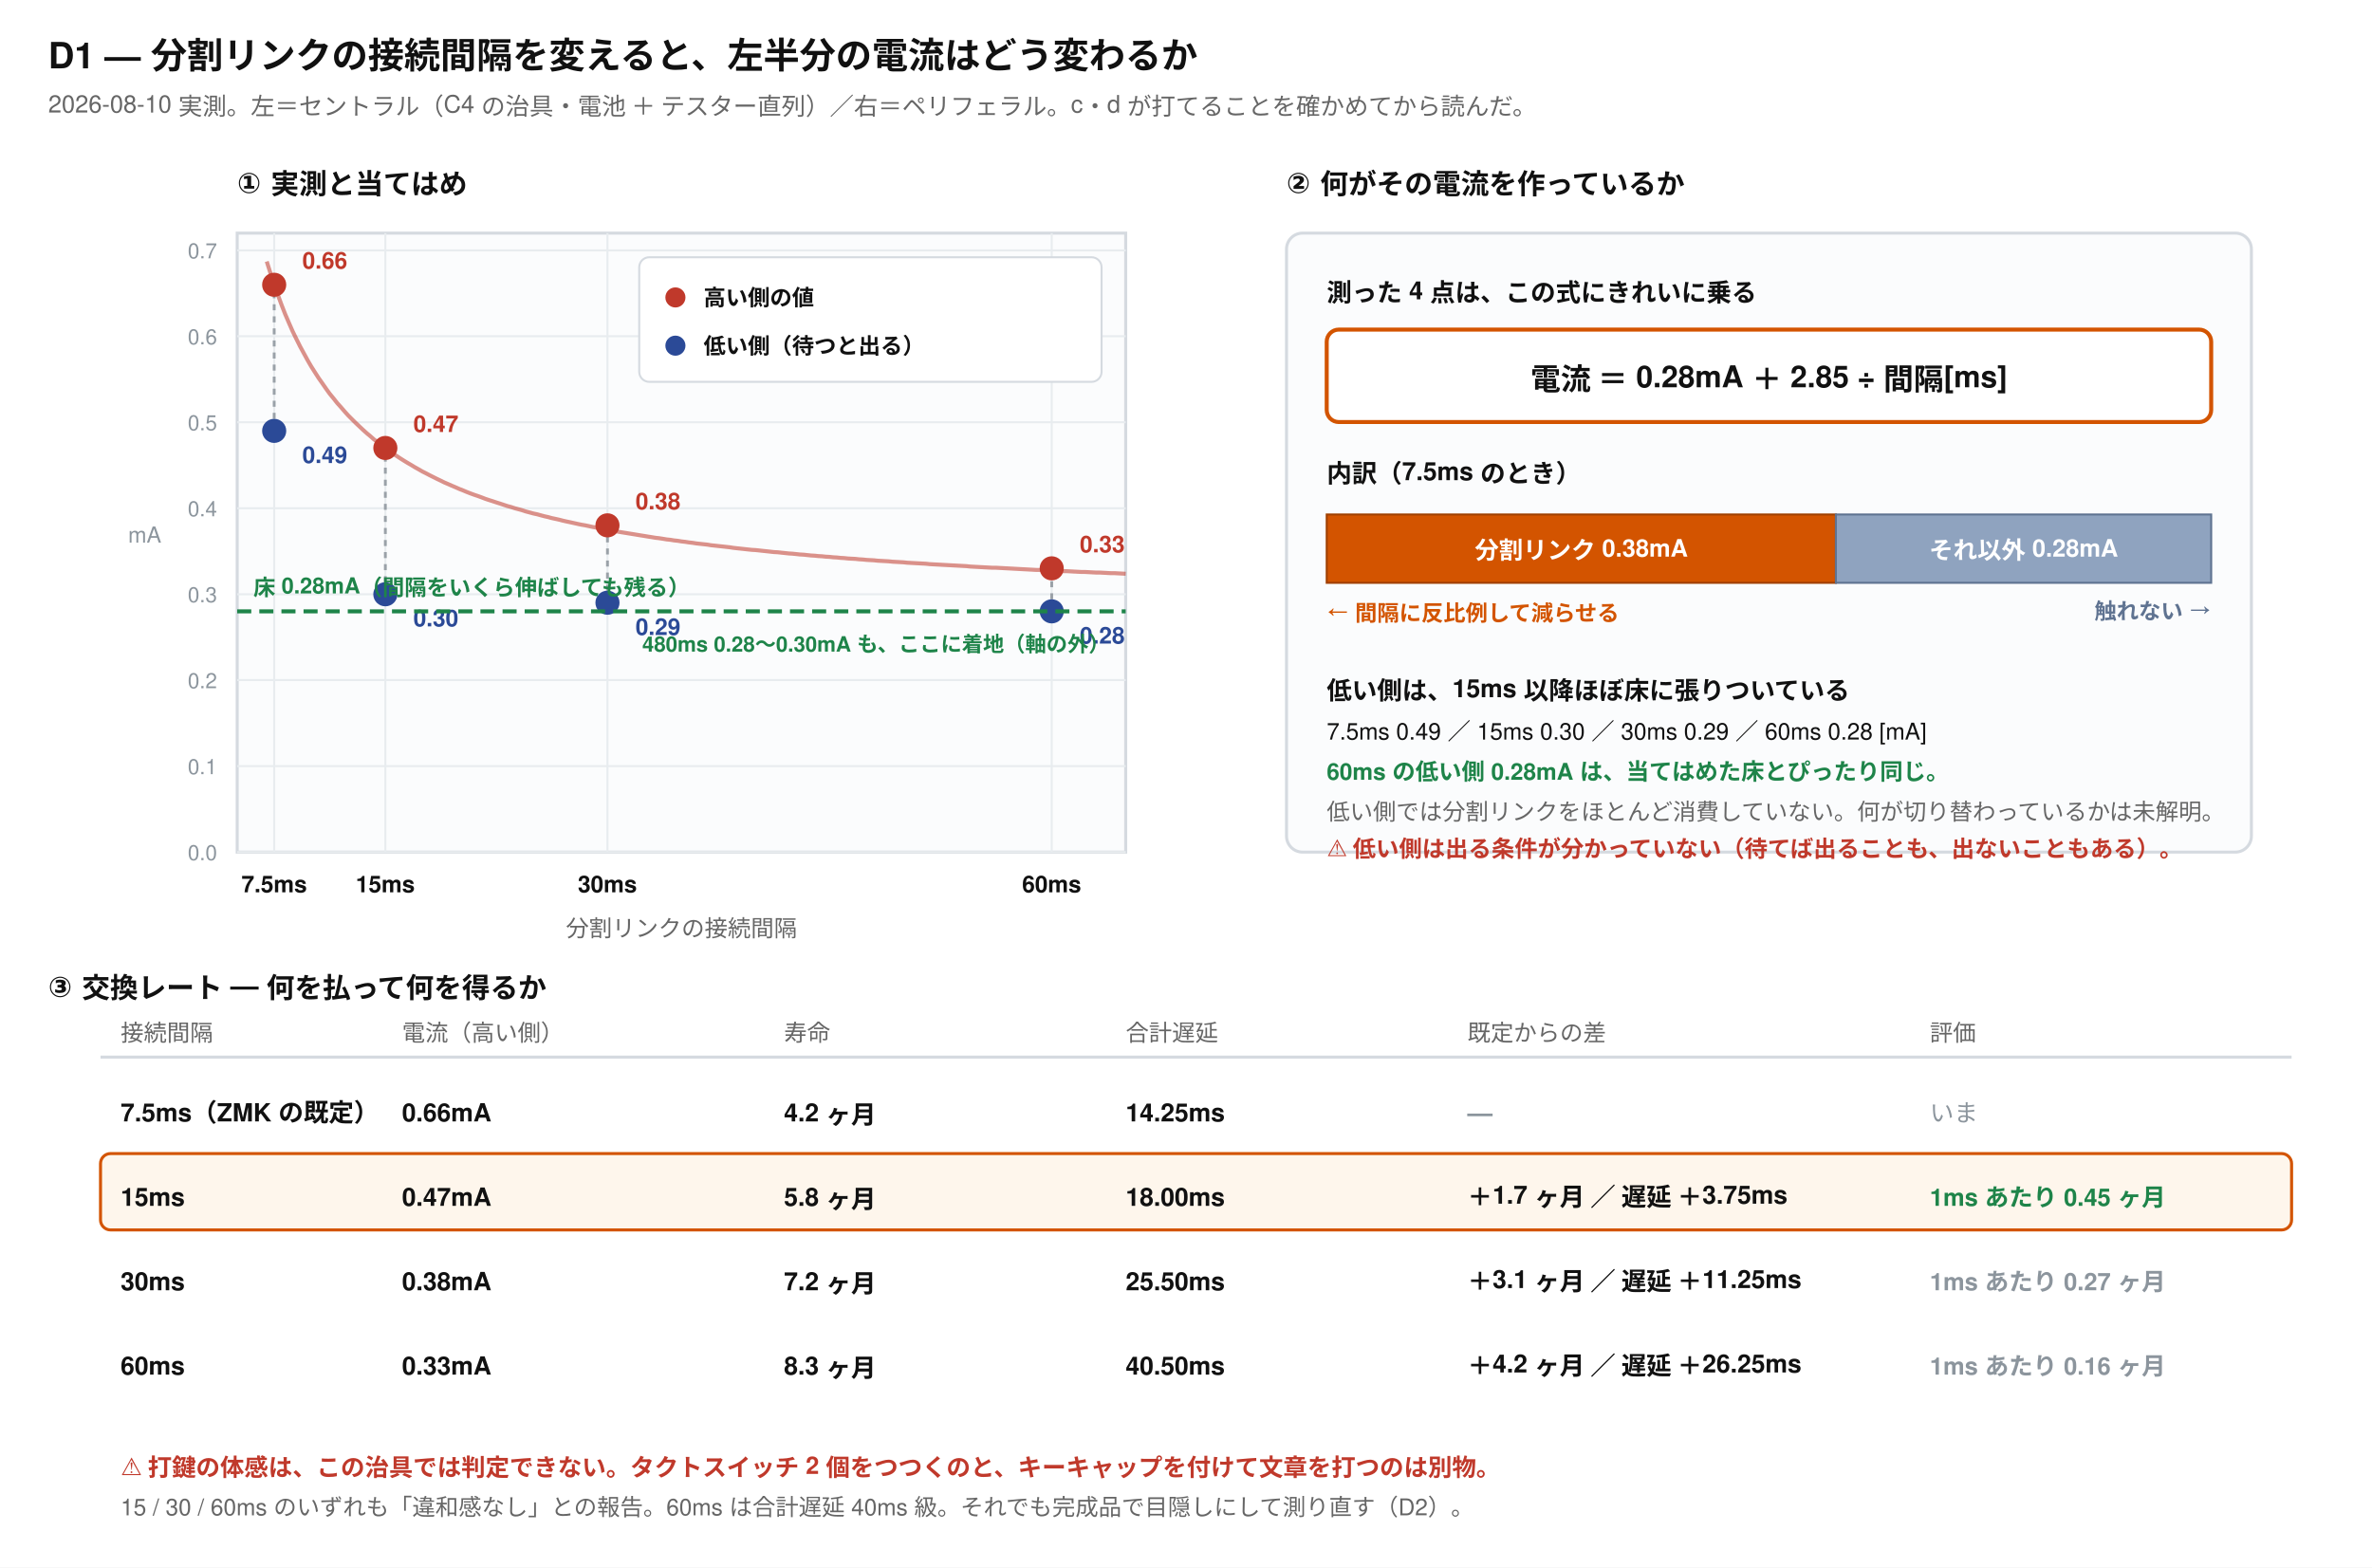
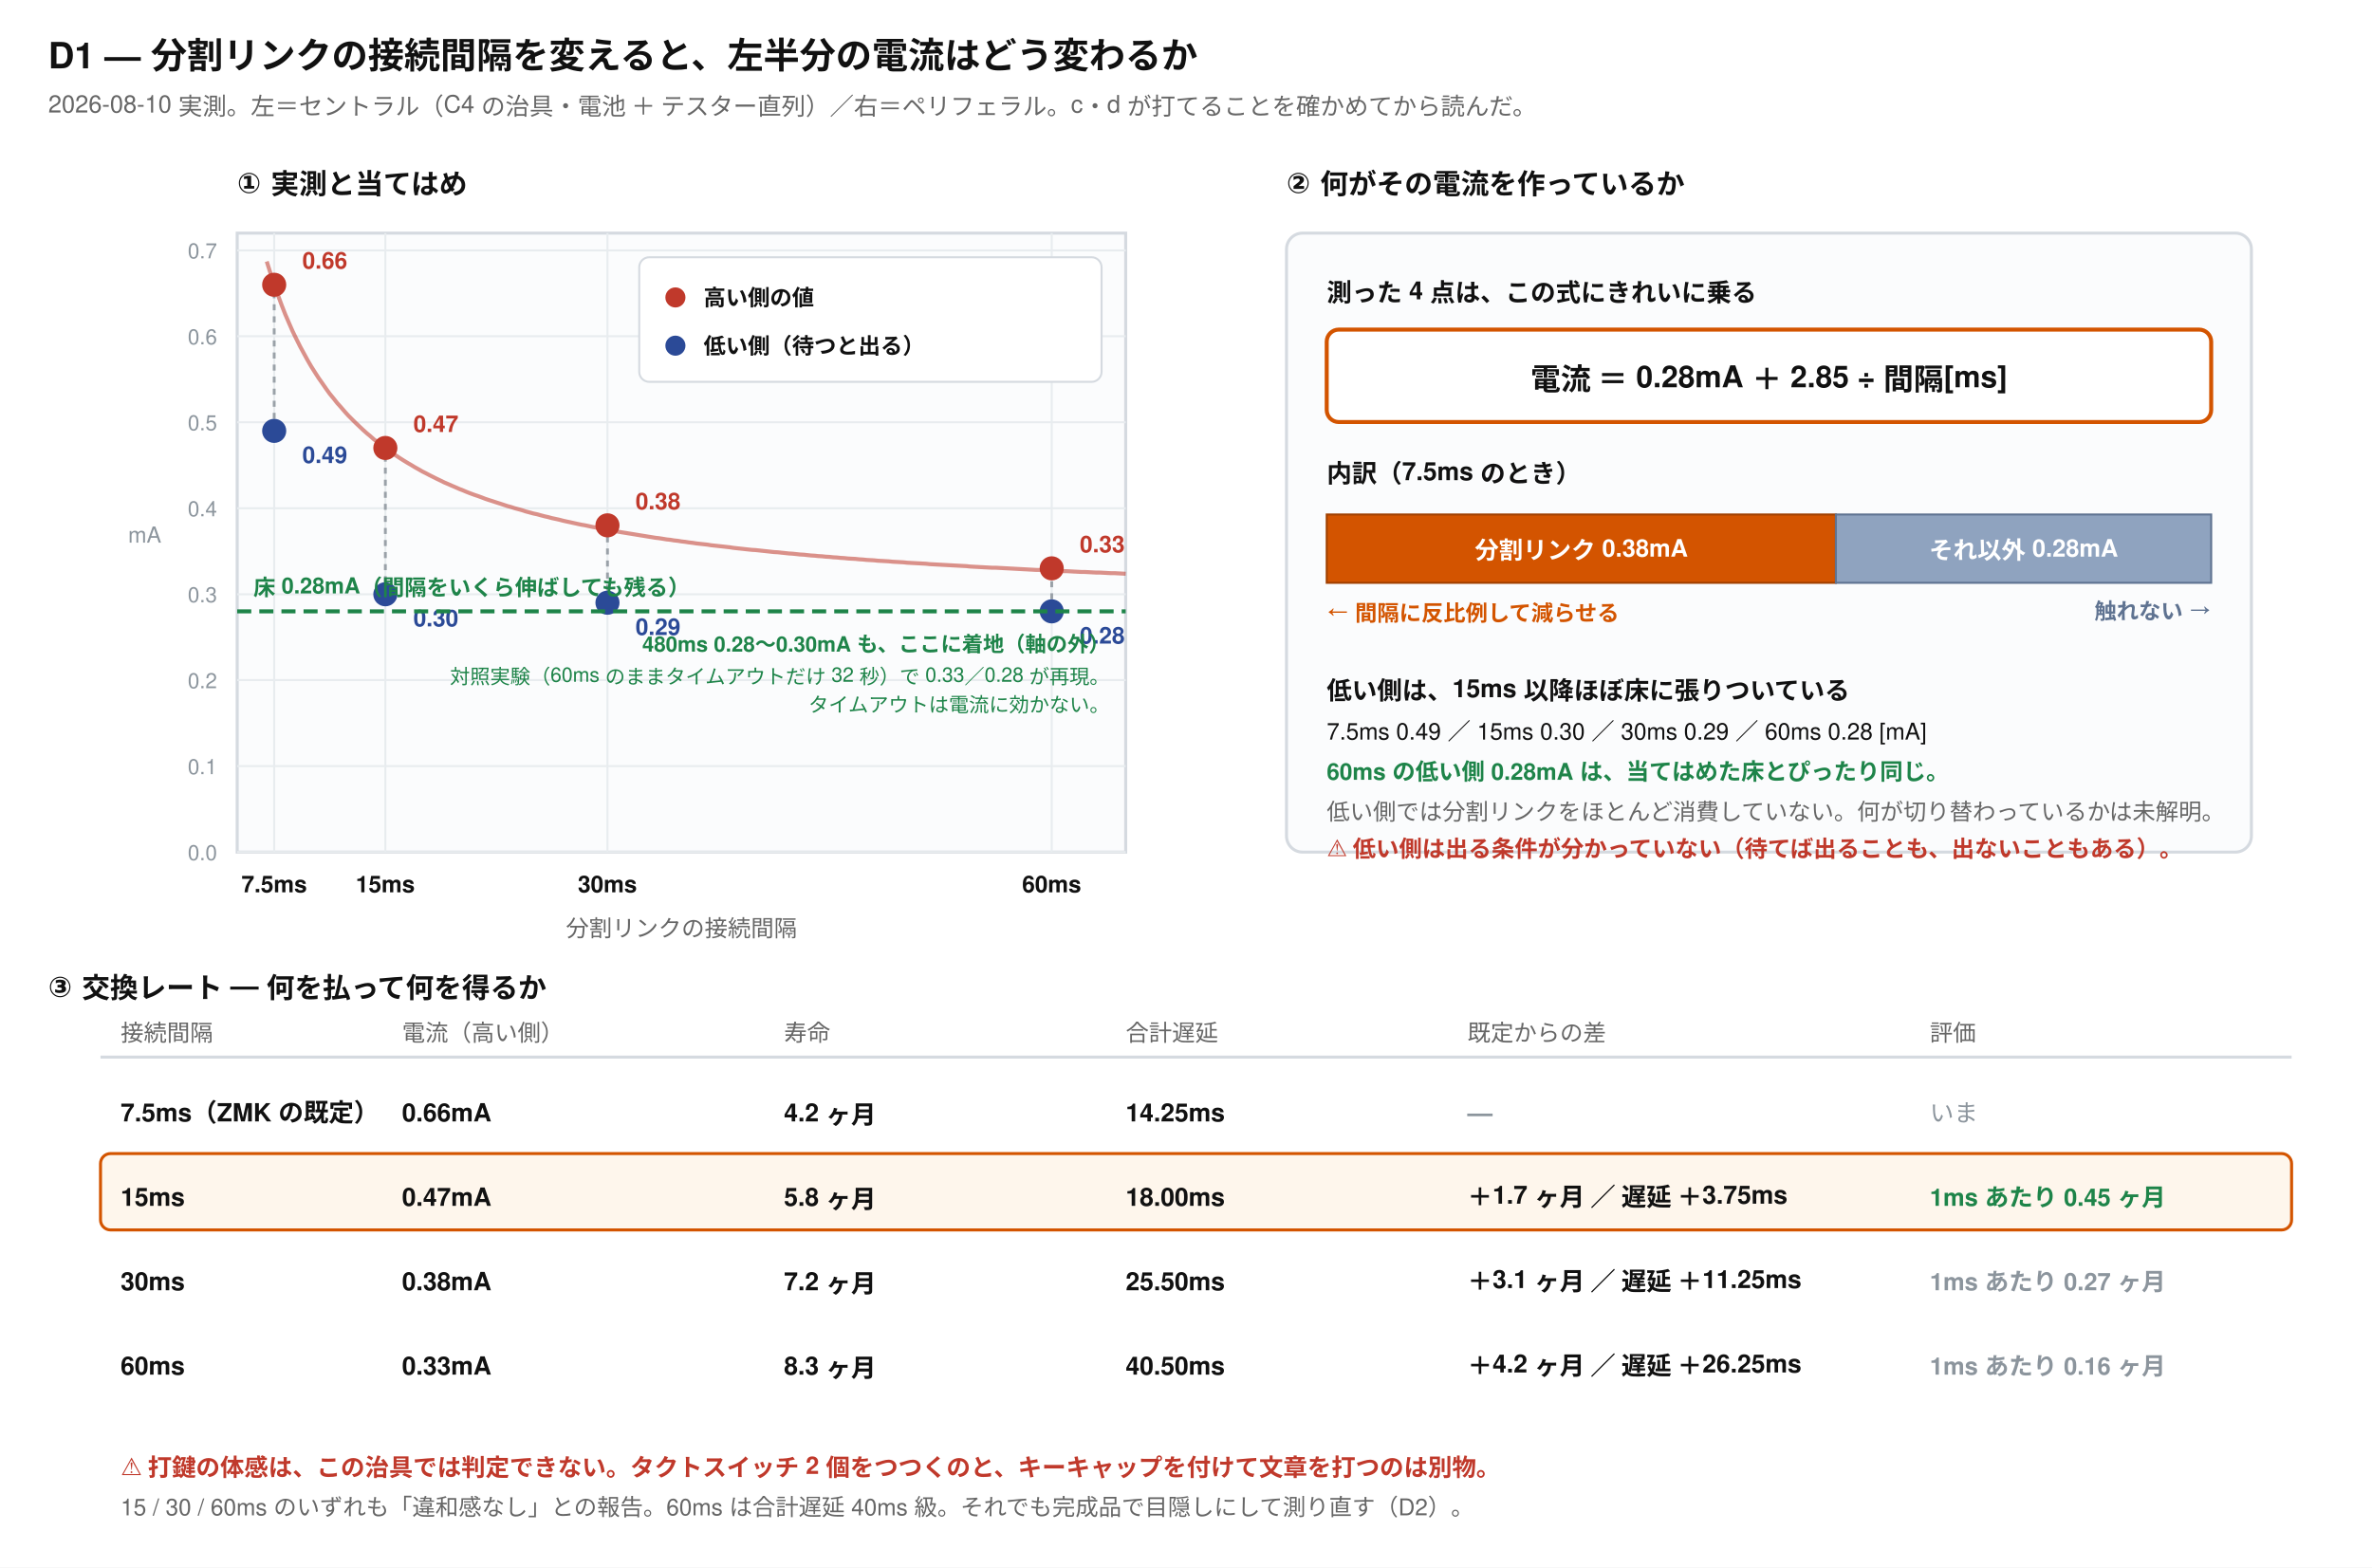
<svg xmlns="http://www.w3.org/2000/svg" viewBox="0 0 1180 780" width="1180" height="780" font-family="Helvetica, Arial, sans-serif">
  <rect width="1180" height="780" fill="#ffffff" />
  <text x="24" y="34" text-anchor="start" font-size="18" font-weight="bold" fill="#111">D1 — 分割リンクの接続間隔を変えると、左半分の電流はどう変わるか</text>
  <text x="24" y="56" text-anchor="start" font-size="12" fill="#666">2026-08-10 実測。左＝セントラル（C4 の治具・電池 ＋ テスター直列）／右＝ペリフェラル。c・d が打てることを確かめてから読んだ。</text>
  <text x="118" y="96" text-anchor="start" font-size="14" font-weight="bold" fill="#111">① 実測と当てはめ</text>
  <rect x="118" y="116" width="442" height="308" fill="#fbfcfd" stroke="#d5dae0" stroke-width="1.5" />
  <line x1="118" y1="424.0" x2="560" y2="424.0" stroke="#e8ecef" stroke-width="1" />
  <text x="108" y="428.0" text-anchor="end" font-size="10.5" fill="#8c959d">0.0</text>
  <line x1="118" y1="381.2" x2="560" y2="381.2" stroke="#e8ecef" stroke-width="1" />
  <text x="108" y="385.222" text-anchor="end" font-size="10.5" fill="#8c959d">0.1</text>
  <line x1="118" y1="338.4" x2="560" y2="338.4" stroke="#e8ecef" stroke-width="1" />
  <text x="108" y="342.444" text-anchor="end" font-size="10.5" fill="#8c959d">0.2</text>
  <line x1="118" y1="295.7" x2="560" y2="295.7" stroke="#e8ecef" stroke-width="1" />
  <text x="108" y="299.667" text-anchor="end" font-size="10.5" fill="#8c959d">0.3</text>
  <line x1="118" y1="252.9" x2="560" y2="252.9" stroke="#e8ecef" stroke-width="1" />
  <text x="108" y="256.889" text-anchor="end" font-size="10.5" fill="#8c959d">0.4</text>
  <line x1="118" y1="210.1" x2="560" y2="210.1" stroke="#e8ecef" stroke-width="1" />
  <text x="108" y="214.111" text-anchor="end" font-size="10.5" fill="#8c959d">0.5</text>
  <line x1="118" y1="167.3" x2="560" y2="167.3" stroke="#e8ecef" stroke-width="1" />
  <text x="108" y="171.333" text-anchor="end" font-size="10.5" fill="#8c959d">0.6</text>
  <line x1="118" y1="124.6" x2="560" y2="124.6" stroke="#e8ecef" stroke-width="1" />
  <text x="108" y="128.556" text-anchor="end" font-size="10.5" fill="#8c959d">0.7</text>
  <text x="72" y="270.0" text-anchor="middle" font-size="11" fill="#8c959d">mA</text>
  <line x1="136.4" y1="116" x2="136.4" y2="424" stroke="#e8ecef" stroke-width="1" />
  <text x="136.417" y="444" text-anchor="middle" font-size="11.5" font-weight="bold" fill="#111">7.5ms</text>
  <line x1="191.7" y1="116" x2="191.7" y2="424" stroke="#e8ecef" stroke-width="1" />
  <text x="191.667" y="444" text-anchor="middle" font-size="11.5" font-weight="bold" fill="#111">15ms</text>
  <line x1="302.2" y1="116" x2="302.2" y2="424" stroke="#e8ecef" stroke-width="1" />
  <text x="302.167" y="444" text-anchor="middle" font-size="11.5" font-weight="bold" fill="#111">30ms</text>
  <line x1="523.2" y1="116" x2="523.2" y2="424" stroke="#e8ecef" stroke-width="1" />
  <text x="523.167" y="444" text-anchor="middle" font-size="11.5" font-weight="bold" fill="#111">60ms</text>
  <text x="339.0" y="466" text-anchor="middle" font-size="11.5" fill="#666">分割リンクの接続間隔</text>
  <path d="M 132.7 130.1 L 134.6 136.1 L 136.4 141.7 L 138.3 146.9 L 140.1 151.8 L 141.9 156.4 L 143.8 160.8 L 145.6 164.9 L 147.5 168.8 L 149.3 172.4 L 151.2 175.9 L 153.0 179.2 L 154.8 182.3 L 156.7 185.3 L 158.5 188.1 L 160.4 190.8 L 162.2 193.4 L 164.0 195.9 L 165.9 198.2 L 167.7 200.5 L 169.6 202.6 L 171.4 204.7 L 173.2 206.7 L 175.1 208.6 L 176.9 210.4 L 178.8 212.2 L 180.6 213.9 L 182.5 215.6 L 184.3 217.1 L 186.1 218.7 L 188.0 220.1 L 189.8 221.6 L 191.7 222.9 L 193.5 224.3 L 195.3 225.6 L 197.2 226.8 L 199.0 228.0 L 200.9 229.2 L 202.7 230.3 L 204.6 231.4 L 206.4 232.5 L 208.2 233.5 L 210.1 234.6 L 211.9 235.5 L 213.8 236.5 L 215.6 237.4 L 217.4 238.3 L 219.3 239.2 L 221.1 240.1 L 223.0 240.9 L 224.8 241.7 L 226.7 242.5 L 228.5 243.3 L 230.3 244.0 L 232.2 244.8 L 234.0 245.5 L 235.9 246.2 L 237.7 246.8 L 239.6 247.5 L 241.4 248.2 L 243.2 248.8 L 245.1 249.4 L 246.9 250.0 L 248.8 250.6 L 250.6 251.2 L 252.4 251.8 L 254.3 252.3 L 256.1 252.9 L 258.0 253.4 L 259.8 253.9 L 261.6 254.5 L 263.5 255.0 L 265.3 255.5 L 267.2 255.9 L 269.0 256.4 L 270.9 256.9 L 272.7 257.3 L 274.5 257.8 L 276.4 258.2 L 278.2 258.6 L 280.1 259.1 L 281.9 259.5 L 283.8 259.9 L 285.6 260.3 L 287.4 260.7 L 289.3 261.1 L 291.1 261.4 L 293.0 261.8 L 294.8 262.2 L 296.6 262.5 L 298.5 262.9 L 300.3 263.2 L 302.2 263.6 L 304.0 263.9 L 305.9 264.2 L 307.7 264.6 L 309.5 264.9 L 311.4 265.2 L 313.2 265.5 L 315.1 265.8 L 316.9 266.1 L 318.7 266.4 L 320.6 266.7 L 322.4 267.0 L 324.3 267.3 L 326.1 267.6 L 327.9 267.8 L 329.8 268.1 L 331.6 268.4 L 333.5 268.6 L 335.3 268.9 L 337.2 269.1 L 339.0 269.4 L 340.8 269.6 L 342.7 269.9 L 344.5 270.1 L 346.4 270.4 L 348.2 270.6 L 350.1 270.8 L 351.9 271.0 L 353.7 271.3 L 355.6 271.5 L 357.4 271.7 L 359.3 271.9 L 361.1 272.1 L 362.9 272.3 L 364.8 272.6 L 366.6 272.8 L 368.5 273.0 L 370.3 273.2 L 372.1 273.4 L 374.0 273.6 L 375.8 273.7 L 377.7 273.9 L 379.5 274.1 L 381.4 274.3 L 383.2 274.5 L 385.0 274.7 L 386.9 274.8 L 388.7 275.0 L 390.6 275.2 L 392.4 275.4 L 394.2 275.5 L 396.1 275.7 L 397.9 275.9 L 399.8 276.0 L 401.6 276.2 L 403.5 276.4 L 405.3 276.5 L 407.1 276.7 L 409.0 276.8 L 410.8 277.0 L 412.7 277.1 L 414.5 277.3 L 416.4 277.4 L 418.2 277.6 L 420.0 277.7 L 421.9 277.9 L 423.7 278.0 L 425.6 278.1 L 427.4 278.3 L 429.2 278.4 L 431.1 278.6 L 432.9 278.7 L 434.8 278.8 L 436.6 279.0 L 438.4 279.1 L 440.3 279.2 L 442.1 279.3 L 444.0 279.5 L 445.8 279.6 L 447.7 279.7 L 449.5 279.8 L 451.3 280.0 L 453.2 280.1 L 455.0 280.2 L 456.9 280.3 L 458.7 280.4 L 460.6 280.5 L 462.4 280.7 L 464.2 280.8 L 466.1 280.9 L 467.9 281.0 L 469.8 281.1 L 471.6 281.2 L 473.4 281.3 L 475.3 281.4 L 477.1 281.5 L 479.0 281.6 L 480.8 281.7 L 482.6 281.9 L 484.5 282.0 L 486.3 282.1 L 488.2 282.2 L 490.0 282.3 L 491.9 282.4 L 493.7 282.5 L 495.5 282.5 L 497.4 282.6 L 499.2 282.7 L 501.1 282.8 L 502.9 282.9 L 504.8 283.0 L 506.6 283.1 L 508.4 283.2 L 510.3 283.3 L 512.1 283.4 L 514.0 283.5 L 515.8 283.6 L 517.6 283.6 L 519.5 283.7 L 521.3 283.8 L 523.2 283.9 L 525.0 284.0 L 526.9 284.1 L 528.7 284.2 L 530.5 284.2 L 532.4 284.3 L 534.2 284.4 L 536.1 284.5 L 537.9 284.6 L 539.7 284.6 L 541.6 284.7 L 543.4 284.8 L 545.3 284.9 L 547.1 284.9 L 549.0 285.0 L 550.8 285.1 L 552.6 285.2 L 554.5 285.2 L 556.3 285.3 L 558.2 285.4 L 560.0 285.5" fill="none" stroke="#c0392b" stroke-width="2" opacity="0.55" />
  <line x1="136.4" y1="214.4" x2="136.4" y2="141.7" stroke="#9aa1a8" stroke-width="1.4" stroke-dasharray="3 3" />
  <circle cx="136.4" cy="141.7" r="6" fill="#c0392b" />
  <text x="150.417" y="133.667" text-anchor="start" font-size="11.5" font-weight="bold" fill="#c0392b">0.66</text>
  <circle cx="136.4" cy="214.4" r="6" fill="#2b4a97" />
  <text x="150.417" y="230.389" text-anchor="start" font-size="11.5" font-weight="bold" fill="#2b4a97">0.49</text>
  <line x1="191.7" y1="295.7" x2="191.7" y2="222.9" stroke="#9aa1a8" stroke-width="1.4" stroke-dasharray="3 3" />
  <circle cx="191.7" cy="222.9" r="6" fill="#c0392b" />
  <text x="205.667" y="214.944" text-anchor="start" font-size="11.5" font-weight="bold" fill="#c0392b">0.47</text>
  <circle cx="191.7" cy="295.7" r="6" fill="#2b4a97" />
  <text x="205.667" y="311.667" text-anchor="start" font-size="11.5" font-weight="bold" fill="#2b4a97">0.30</text>
  <line x1="302.2" y1="299.9" x2="302.2" y2="261.4" stroke="#9aa1a8" stroke-width="1.4" stroke-dasharray="3 3" />
  <circle cx="302.2" cy="261.4" r="6" fill="#c0392b" />
  <text x="316.167" y="253.444" text-anchor="start" font-size="11.5" font-weight="bold" fill="#c0392b">0.38</text>
  <circle cx="302.2" cy="299.9" r="6" fill="#2b4a97" />
  <text x="316.167" y="315.944" text-anchor="start" font-size="11.5" font-weight="bold" fill="#2b4a97">0.29</text>
  <line x1="523.2" y1="304.2" x2="523.2" y2="282.8" stroke="#9aa1a8" stroke-width="1.4" stroke-dasharray="3 3" />
  <circle cx="523.2" cy="282.8" r="6" fill="#c0392b" />
  <text x="537.167" y="274.833" text-anchor="start" font-size="11.5" font-weight="bold" fill="#c0392b">0.33</text>
  <circle cx="523.2" cy="304.2" r="6" fill="#2b4a97" />
  <text x="537.167" y="320.222" text-anchor="start" font-size="11.5" font-weight="bold" fill="#2b4a97">0.28</text>
  <line x1="118" y1="304.2" x2="560" y2="304.2" stroke="#1e8449" stroke-width="2" stroke-dasharray="7 4" />
  <text x="126" y="296.222" text-anchor="start" font-size="11" font-weight="bold" fill="#1e8449">床 0.28mA（間隔をいくら伸ばしても残る）</text>
  <text x="552" y="324.222" text-anchor="end" font-size="10.5" font-weight="bold" fill="#1e8449">480ms 0.28〜0.30mA も、ここに着地（軸の外）</text>
+   <text x="552" y="340.222" text-anchor="end" font-size="10" fill="#1e8449">対照実験（60ms のままタイムアウトだけ 32 秒）で 0.33／0.28 が再現。</text>
+   <text x="552" y="354.222" text-anchor="end" font-size="10" fill="#1e8449">タイムアウトは電流に効かない。</text>
  <rect x="318" y="128" width="230" height="62" rx="5" fill="#ffffff" stroke="#d5dae0" />
  <circle cx="336" cy="148" r="5" fill="#c0392b" />
  <text x="350" y="152" text-anchor="start" font-size="11" font-weight="bold" fill="#111">高い側の値</text>
  <circle cx="336" cy="172" r="5" fill="#2b4a97" />
  <text x="350" y="176" text-anchor="start" font-size="11" font-weight="bold" fill="#111">低い側（待つと出る）</text>
  <text x="640" y="96" text-anchor="start" font-size="14" font-weight="bold" fill="#111">② 何がその電流を作っているか</text>
  <rect x="640" y="116" width="480" height="308" rx="8" fill="#fbfcfd" stroke="#d5dae0" stroke-width="1.5" />
  <text x="660" y="150" text-anchor="start" font-size="12.5" font-weight="bold" fill="#111">測った 4 点は、この式にきれいに乗る</text>
  <rect x="660" y="164" width="440" height="46" rx="6" fill="#ffffff" stroke="#d35400" stroke-width="2" />
  <text x="880" y="194" text-anchor="middle" font-size="15" font-weight="bold" fill="#111">電流 ＝ 0.28mA ＋ 2.85 ÷ 間隔[ms]</text>
  <text x="660" y="240" text-anchor="start" font-size="12.5" font-weight="bold" fill="#111">内訳（7.5ms のとき）</text>
  <rect x="660" y="256" width="253.3" height="34" fill="#d35400" stroke="#a04000" />
  <rect x="913.3" y="256" width="186.7" height="34" fill="#8fa3bf" stroke="#5f7391" />
  <text x="786.667" y="278" text-anchor="middle" font-size="12" font-weight="bold" fill="#ffffff">分割リンク 0.38mA</text>
  <text x="1006.667" y="278" text-anchor="middle" font-size="12" font-weight="bold" fill="#ffffff">それ以外 0.28mA</text>
  <text x="660" y="308" text-anchor="start" font-size="11" font-weight="bold" fill="#d35400">← 間隔に反比例して減らせる</text>
  <text x="1100" y="308" text-anchor="end" font-size="11" font-weight="bold" fill="#5f7391">触れない →</text>
  <text x="660" y="348" text-anchor="start" font-size="12.5" font-weight="bold" fill="#111">低い側は、15ms 以降ほぼ床に張りついている</text>
  <text x="660" y="368" text-anchor="start" font-size="11.5" fill="#111">7.5ms 0.49 ／ 15ms 0.30 ／ 30ms 0.29 ／ 60ms 0.28  [mA]</text>
  <text x="660" y="388" text-anchor="start" font-size="11.5" font-weight="bold" fill="#1e8449">60ms の低い側 0.28mA は、当てはめた床とぴったり同じ。</text>
  <text x="660" y="408" text-anchor="start" font-size="11.5" fill="#666">低い側では分割リンクをほとんど消費していない。何が切り替わっているかは未解明。</text>
  <text x="660" y="426" text-anchor="start" font-size="11.5" font-weight="bold" fill="#c0392b">⚠️ 低い側は出る条件が分かっていない（待てば出ることも、出ないこともある）。</text>
  <text x="24" y="496" text-anchor="start" font-size="14" font-weight="bold" fill="#111">③ 交換レート — 何を払って何を得るか</text>
  <text x="60" y="518" text-anchor="start" font-size="11.5" fill="#666">接続間隔</text>
  <text x="200" y="518" text-anchor="start" font-size="11.5" fill="#666">電流（高い側）</text>
  <text x="390" y="518" text-anchor="start" font-size="11.5" fill="#666">寿命</text>
  <text x="560" y="518" text-anchor="start" font-size="11.5" fill="#666">合計遅延</text>
  <text x="730" y="518" text-anchor="start" font-size="11.5" fill="#666">既定からの差</text>
  <text x="960" y="518" text-anchor="start" font-size="11.5" fill="#666">評価</text>
  <line x1="50" y1="526" x2="1140" y2="526" stroke="#d5dae0" stroke-width="1.5" />
  <text x="60" y="558" text-anchor="start" font-size="12.5" font-weight="bold" fill="#111">7.5ms（ZMK の既定）</text>
  <text x="200" y="558" text-anchor="start" font-size="12.5" font-weight="bold" fill="#111">0.66mA</text>
  <text x="390" y="558" text-anchor="start" font-size="12.5" font-weight="bold" fill="#111">4.2 ヶ月</text>
  <text x="560" y="558" text-anchor="start" font-size="12.5" font-weight="bold" fill="#111">14.25ms</text>
  <text x="730" y="558" text-anchor="start" font-size="12.5" font-weight="bold" fill="#8c959d">—</text>
  <text x="960" y="558" text-anchor="start" font-size="12" fill="#8c959d">いま</text>
  <rect x="50" y="574" width="1090" height="38" rx="5" fill="#fef6ec" stroke="#d35400" stroke-width="1.5" />
  <text x="60" y="600" text-anchor="start" font-size="12.5" font-weight="bold" fill="#111">15ms</text>
  <text x="200" y="600" text-anchor="start" font-size="12.5" font-weight="bold" fill="#111">0.47mA</text>
  <text x="390" y="600" text-anchor="start" font-size="12.5" font-weight="bold" fill="#111">5.8 ヶ月</text>
  <text x="560" y="600" text-anchor="start" font-size="12.5" font-weight="bold" fill="#111">18.00ms</text>
  <text x="730" y="600" text-anchor="start" font-size="12.5" font-weight="bold" fill="#111">＋1.7 ヶ月 ／ 遅延 ＋3.75ms</text>
  <text x="960" y="600" text-anchor="start" font-size="12" font-weight="bold" fill="#1e8449">1ms あたり 0.45 ヶ月</text>
  <text x="60" y="642" text-anchor="start" font-size="12.5" font-weight="bold" fill="#111">30ms</text>
  <text x="200" y="642" text-anchor="start" font-size="12.5" font-weight="bold" fill="#111">0.38mA</text>
  <text x="390" y="642" text-anchor="start" font-size="12.5" font-weight="bold" fill="#111">7.2 ヶ月</text>
  <text x="560" y="642" text-anchor="start" font-size="12.5" font-weight="bold" fill="#111">25.50ms</text>
  <text x="730" y="642" text-anchor="start" font-size="12.5" font-weight="bold" fill="#111">＋3.1 ヶ月 ／ 遅延 ＋11.25ms</text>
  <text x="960" y="642" text-anchor="start" font-size="12" font-weight="bold" fill="#8c959d">1ms あたり 0.27 ヶ月</text>
  <text x="60" y="684" text-anchor="start" font-size="12.5" font-weight="bold" fill="#111">60ms</text>
  <text x="200" y="684" text-anchor="start" font-size="12.5" font-weight="bold" fill="#111">0.33mA</text>
  <text x="390" y="684" text-anchor="start" font-size="12.5" font-weight="bold" fill="#111">8.3 ヶ月</text>
  <text x="560" y="684" text-anchor="start" font-size="12.5" font-weight="bold" fill="#111">40.50ms</text>
  <text x="730" y="684" text-anchor="start" font-size="12.5" font-weight="bold" fill="#111">＋4.2 ヶ月 ／ 遅延 ＋26.25ms</text>
  <text x="960" y="684" text-anchor="start" font-size="12" font-weight="bold" fill="#8c959d">1ms あたり 0.16 ヶ月</text>
  <text x="60" y="734" text-anchor="start" font-size="12" font-weight="bold" fill="#c0392b">⚠️ 打鍵の体感は、この治具では判定できない。タクトスイッチ 2 個をつつくのと、キーキャップを付けて文章を打つのは別物。</text>
  <text x="60" y="754" text-anchor="start" font-size="11.5" fill="#666">15 / 30 / 60ms のいずれも「違和感なし」との報告。60ms は合計遅延 40ms 級。それでも完成品で目隠しにして測り直す（D2）。</text>
</svg>
